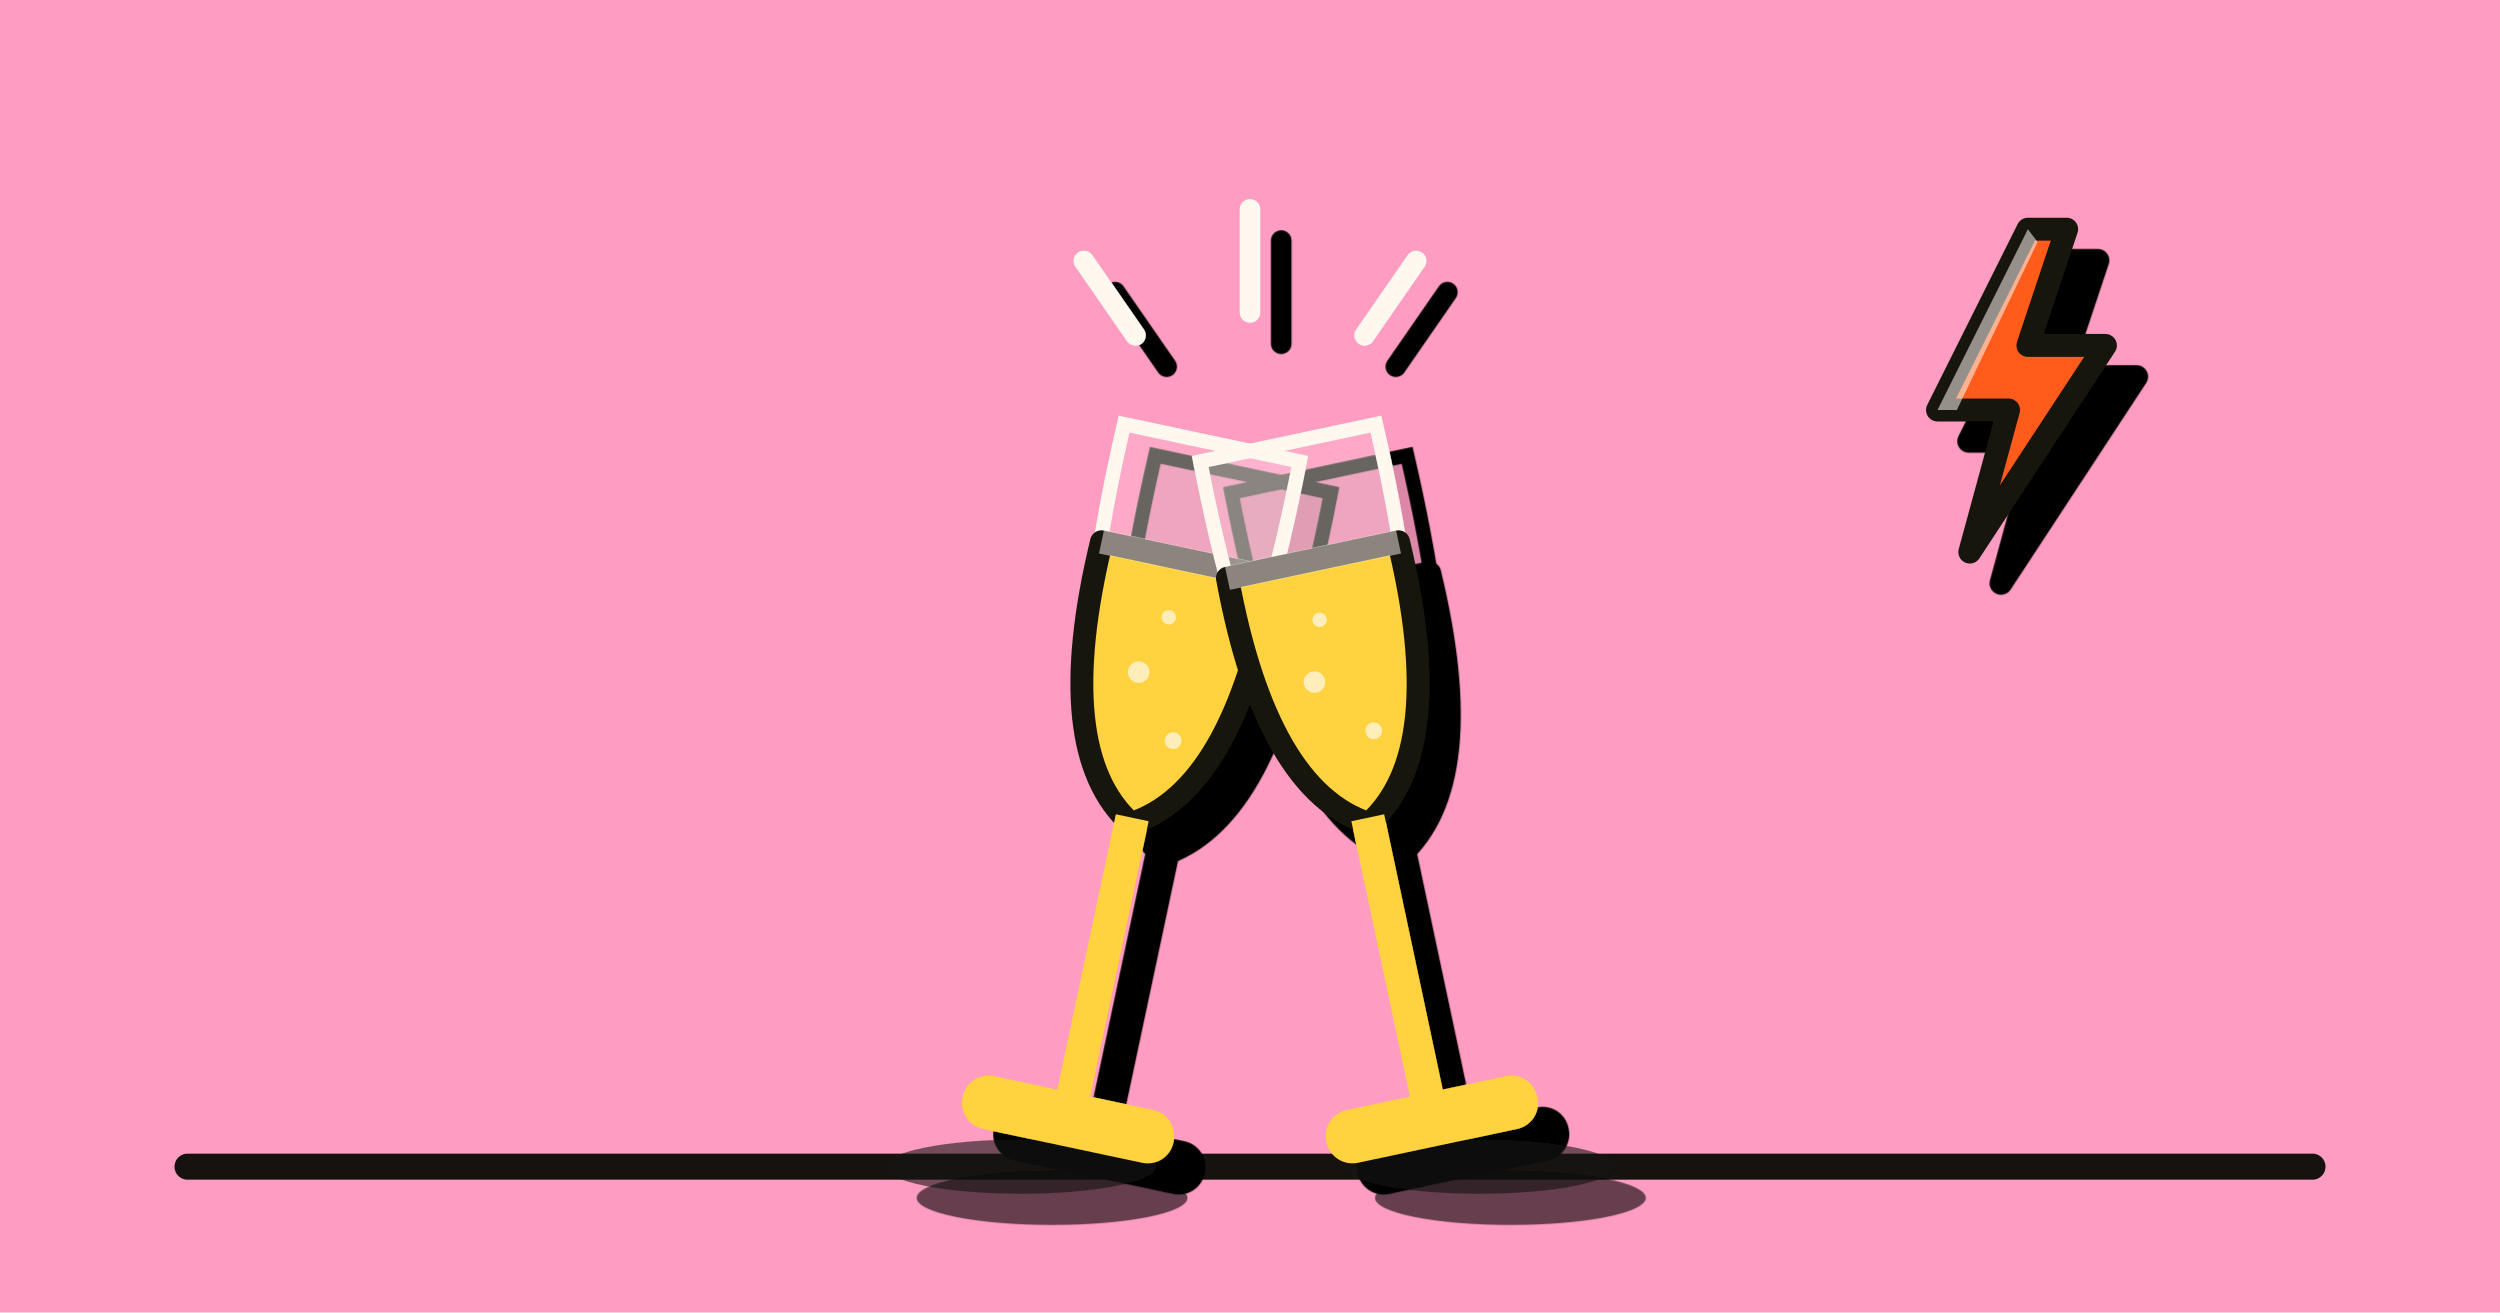
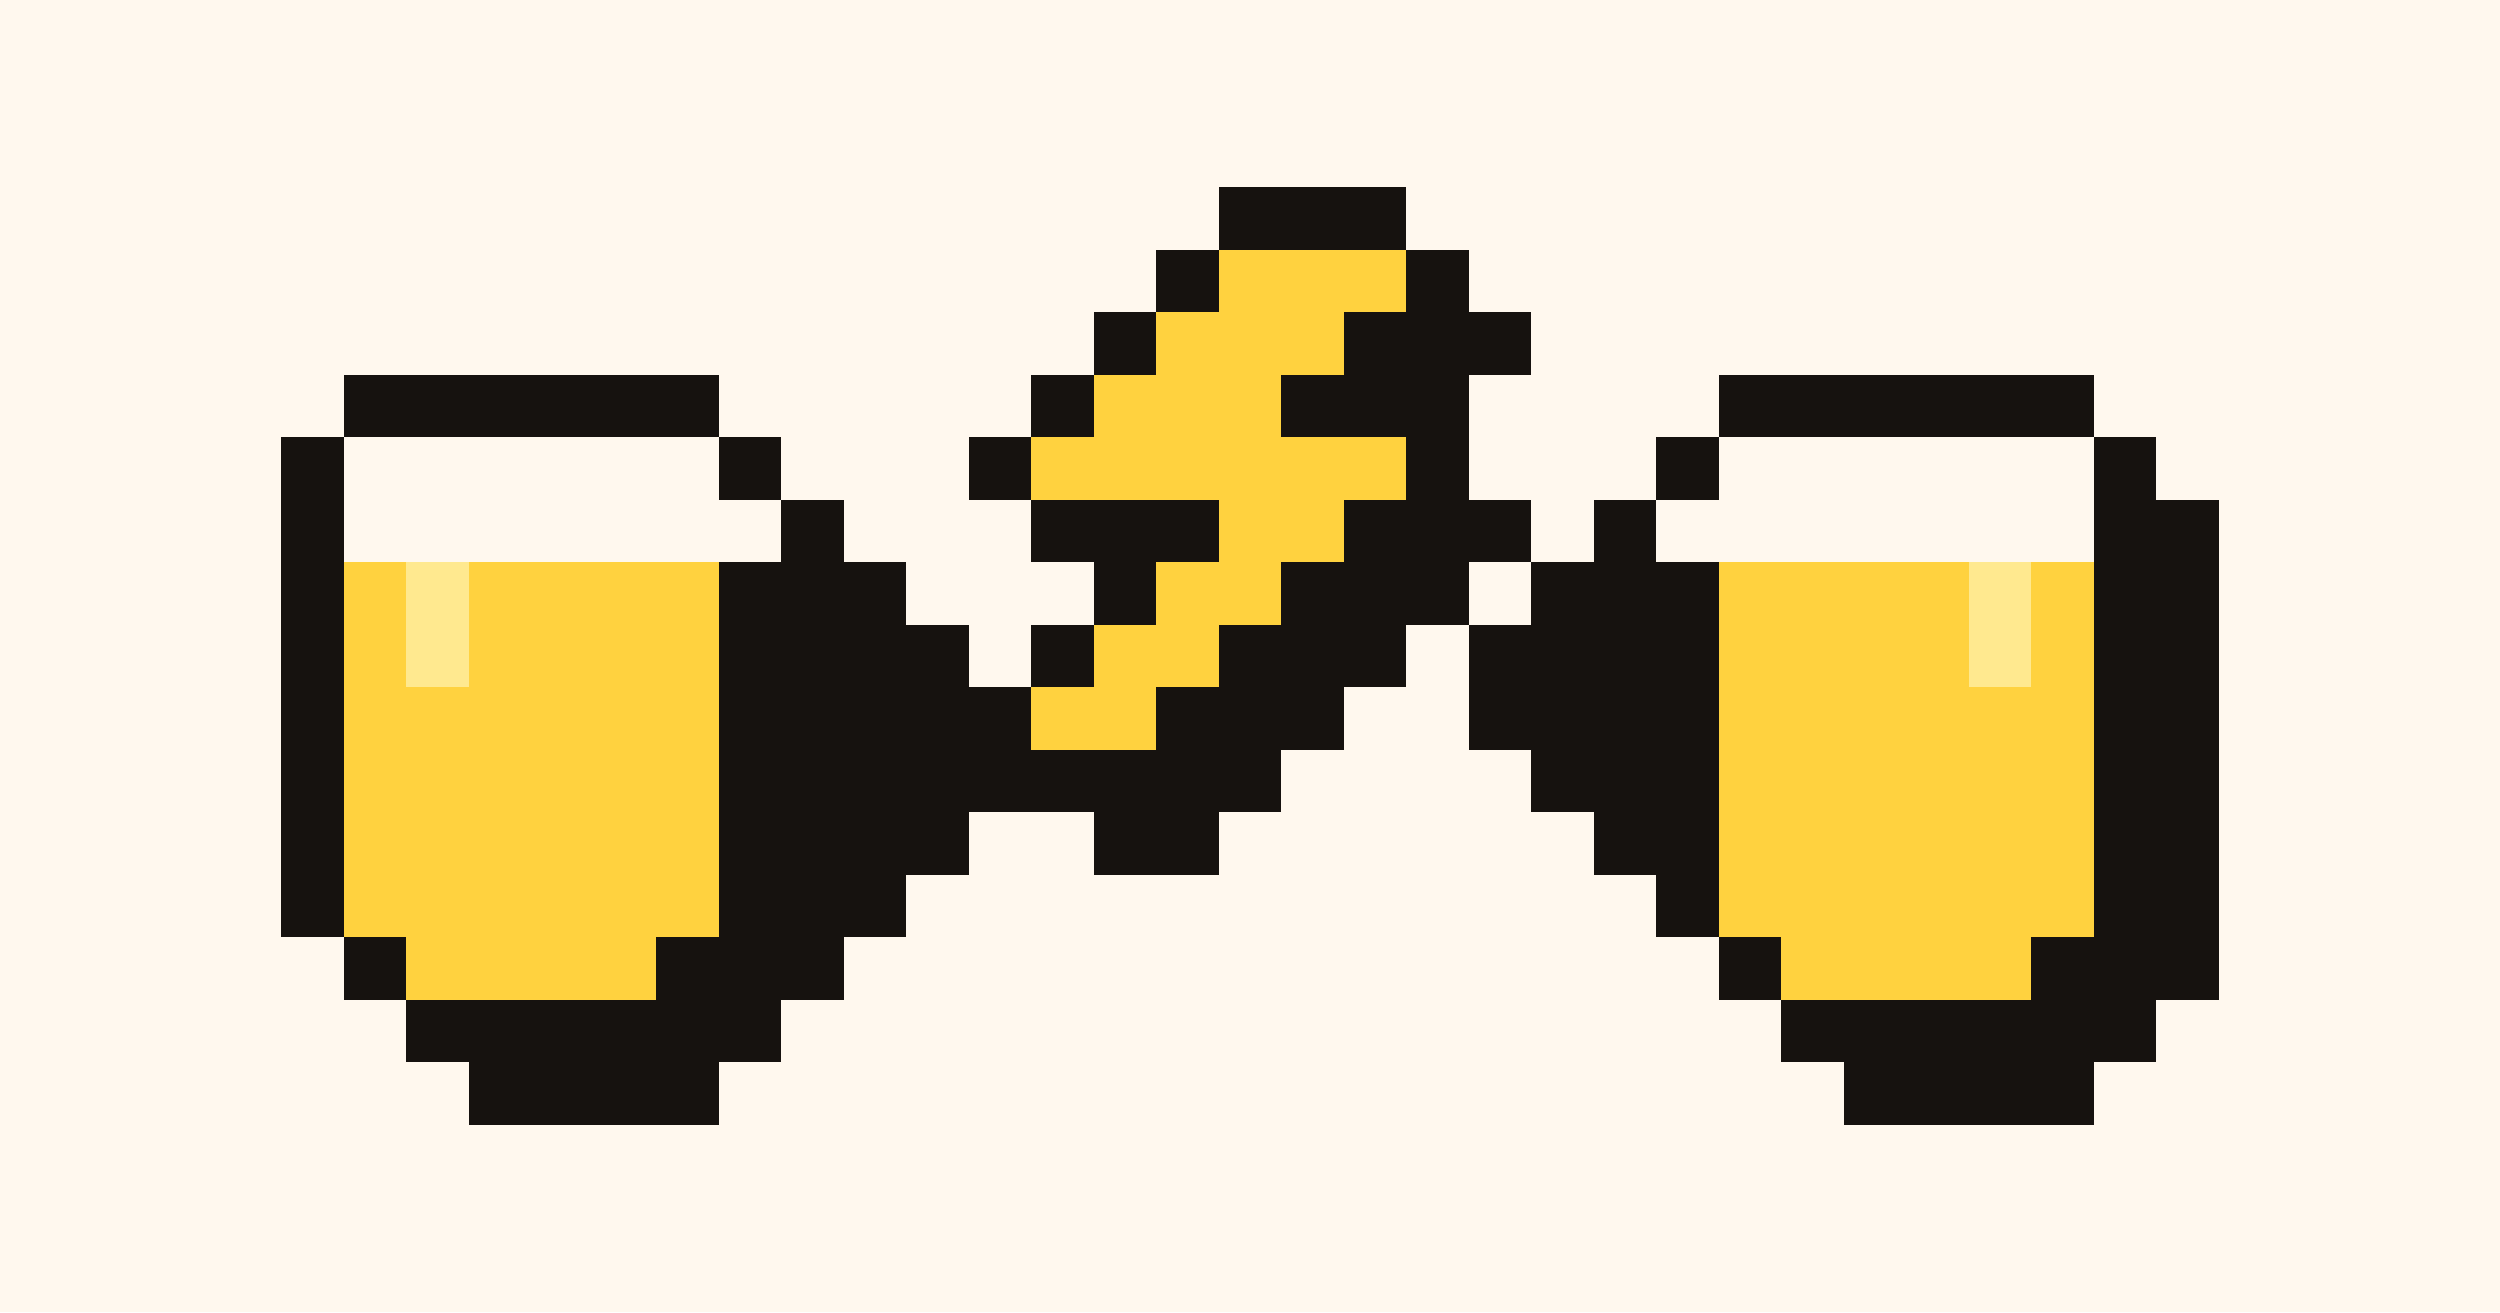
- <svg xmlns="http://www.w3.org/2000/svg" viewBox="0 0 240 126" width="240" height="126">
-   <defs>
-     <filter id="h" x="-5%" y="-5%" width="115%" height="125%">
-       <feOffset in="SourceAlpha" dx="3" dy="3" result="s" />
-       <feMerge>
-         <feMergeNode in="s" />
-         <feMergeNode in="SourceGraphic" />
-       </feMerge>
-     </filter>
-   </defs>
-   <rect width="240" height="126" fill="#FF9CC2" />
-   <line x1="18" y1="112" x2="222" y2="112" stroke="#16120F" stroke-width="2.5" stroke-linecap="round" />
-   <g filter="url(#h)">
-     <ellipse cx="98" cy="112" rx="13" ry="2.6" fill="#16120F" opacity=".6" />
-     <ellipse cx="142" cy="112" rx="13" ry="2.6" fill="#16120F" opacity=".6" />
-     <g transform="translate(102 110) rotate(12) scale(1.15)">
-       <path d="M-7.5 -60 H7.5 Q8 -32 0 -27 Q-8 -32 -7.5 -60 Z" fill="#FFF8EE" fill-opacity=".14" stroke="#FFF8EE" stroke-width="1.2" />
-       <path d="M-7.3 -50 H7.3 Q7.8 -32 0 -27.5 Q-7.8 -32 -7.3 -50 Z" fill="#FFD23F" stroke="#16120F" stroke-width="2.2" stroke-linejoin="round" vector-effect="non-scaling-stroke" />
-       <rect x="-7.3" y="-51" width="14.6" height="2" fill="#FFF8EE" opacity=".5" />
-       <circle cx="-2" cy="-40" r=".9" fill="#FFF8EE" opacity=".7" />
-       <circle cx="2" cy="-35" r=".7" fill="#FFF8EE" opacity=".7" />
-       <circle cx="-.5" cy="-45" r=".6" fill="#FFF8EE" opacity=".7" />
-       <rect x="-1.4" y="-28" width="2.8" height="24" fill="#FFD23F" />
-       <rect x="-9" y="-4.5" width="18" height="4.5" rx="2.2" fill="#FFD23F" />
-     </g>
-     <g transform="translate(138 110) rotate(-12) scale(1.15)">
-       <path d="M-7.5 -60 H7.5 Q8 -32 0 -27 Q-8 -32 -7.5 -60 Z" fill="#FFF8EE" fill-opacity=".14" stroke="#FFF8EE" stroke-width="1.2" />
-       <path d="M-7.3 -50 H7.3 Q7.8 -32 0 -27.5 Q-7.8 -32 -7.3 -50 Z" fill="#FFD23F" stroke="#16120F" stroke-width="2.2" stroke-linejoin="round" vector-effect="non-scaling-stroke" />
-       <rect x="-7.3" y="-51" width="14.6" height="2" fill="#FFF8EE" opacity=".5" />
-       <circle cx="-2" cy="-40" r=".9" fill="#FFF8EE" opacity=".7" />
-       <circle cx="2" cy="-35" r=".7" fill="#FFF8EE" opacity=".7" />
-       <circle cx="-.5" cy="-45" r=".6" fill="#FFF8EE" opacity=".7" />
-       <rect x="-1.4" y="-28" width="2.8" height="24" fill="#FFD23F" />
-       <rect x="-9" y="-4.5" width="18" height="4.5" rx="2.2" fill="#FFD23F" />
-     </g>
-     <g stroke="#FFF8EE" stroke-width="1.98" stroke-linecap="round">
-       <line x1="120" y1="30" x2="120" y2="20.1" />
-       <line x1="109" y1="32.2" x2="104.05" y2="25.05" />
-       <line x1="131" y1="32.2" x2="135.95" y2="25.05" />
-     </g>
-     <path d="M194.68 22 L186 39.36 L192.82 39.36 L189.1 53 L202.12 33.16 L194.68 33.16 L198.4 22 Z" fill="#FF5B1F" stroke="#16120F" stroke-width="2.2" stroke-linejoin="round" vector-effect="non-scaling-stroke" />
-     <path d="M194.68 22 L186 39.36 L187.86 39.36 L195.61 23.24 Z" fill="#FFF8EE" opacity=".55" />
-   </g>
+ <svg xmlns="http://www.w3.org/2000/svg" viewBox="0 0 240 126" width="240" height="126" shape-rendering="crispEdges">
+   <rect width="240" height="126" fill="#FFF8EE" />
+   <rect x="63" y="12" width="6" height="6" fill="#FFF8EE" />
+   <rect x="57" y="18" width="6" height="6" fill="#FFF8EE" />
+   <rect x="63" y="18" width="6" height="6" fill="#FFF8EE" />
+   <rect x="69" y="18" width="6" height="6" fill="#FFF8EE" />
+   <rect x="63" y="24" width="6" height="6" fill="#FFF8EE" />
+   <rect x="15" y="96" width="6" height="6" fill="#FFF8EE" />
+   <rect x="9" y="102" width="6" height="6" fill="#FFF8EE" />
+   <rect x="15" y="102" width="6" height="6" fill="#FFF8EE" />
+   <rect x="21" y="102" width="6" height="6" fill="#FFF8EE" />
+   <rect x="15" y="108" width="6" height="6" fill="#FFF8EE" />
+   <rect x="135" y="30" width="12" height="6" fill="#16120F" />
+   <rect x="135" y="36" width="6" height="6" fill="#16120F" />
+   <rect x="135" y="48" width="12" height="6" fill="#16120F" />
+   <rect x="207" y="48" width="6" height="6" fill="#16120F" />
+   <rect x="129" y="54" width="12" height="6" fill="#16120F" />
+   <rect x="207" y="54" width="6" height="6" fill="#16120F" />
+   <rect x="123" y="60" width="12" height="6" fill="#16120F" />
+   <rect x="207" y="60" width="6" height="6" fill="#16120F" />
+   <rect x="117" y="66" width="12" height="6" fill="#16120F" />
+   <rect x="207" y="66" width="6" height="6" fill="#16120F" />
+   <rect x="87" y="72" width="12" height="6" fill="#16120F" />
+   <rect x="111" y="72" width="12" height="6" fill="#16120F" />
+   <rect x="207" y="72" width="6" height="6" fill="#16120F" />
+   <rect x="81" y="78" width="12" height="6" fill="#16120F" />
+   <rect x="105" y="78" width="12" height="6" fill="#16120F" />
+   <rect x="207" y="78" width="6" height="6" fill="#16120F" />
+   <rect x="75" y="84" width="12" height="6" fill="#16120F" />
+   <rect x="207" y="84" width="6" height="6" fill="#16120F" />
+   <rect x="69" y="90" width="12" height="6" fill="#16120F" />
+   <rect x="201" y="90" width="12" height="6" fill="#16120F" />
+   <rect x="63" y="96" width="12" height="6" fill="#16120F" />
+   <rect x="195" y="96" width="12" height="6" fill="#16120F" />
+   <rect x="45" y="102" width="24" height="6" fill="#16120F" />
+   <rect x="177" y="102" width="24" height="6" fill="#16120F" />
+   <rect x="117" y="18" width="18" height="6" fill="#16120F" />
+   <rect x="111" y="24" width="6" height="6" fill="#16120F" />
+   <rect x="135" y="24" width="6" height="6" fill="#16120F" />
+   <rect x="105" y="30" width="6" height="6" fill="#16120F" />
+   <rect x="129" y="30" width="6" height="6" fill="#16120F" />
+   <rect x="33" y="36" width="36" height="6" fill="#16120F" />
+   <rect x="99" y="36" width="6" height="6" fill="#16120F" />
+   <rect x="123" y="36" width="12" height="6" fill="#16120F" />
+   <rect x="165" y="36" width="36" height="6" fill="#16120F" />
+   <rect x="27" y="42" width="6" height="6" fill="#16120F" />
+   <rect x="69" y="42" width="6" height="6" fill="#16120F" />
+   <rect x="93" y="42" width="6" height="6" fill="#16120F" />
+   <rect x="135" y="42" width="6" height="6" fill="#16120F" />
+   <rect x="159" y="42" width="6" height="6" fill="#16120F" />
+   <rect x="201" y="42" width="6" height="6" fill="#16120F" />
+   <rect x="27" y="48" width="6" height="6" fill="#16120F" />
+   <rect x="75" y="48" width="6" height="6" fill="#16120F" />
+   <rect x="99" y="48" width="18" height="6" fill="#16120F" />
+   <rect x="129" y="48" width="6" height="6" fill="#16120F" />
+   <rect x="153" y="48" width="6" height="6" fill="#16120F" />
+   <rect x="201" y="48" width="6" height="6" fill="#16120F" />
+   <rect x="27" y="54" width="6" height="6" fill="#16120F" />
+   <rect x="69" y="54" width="18" height="6" fill="#16120F" />
+   <rect x="105" y="54" width="6" height="6" fill="#16120F" />
+   <rect x="123" y="54" width="6" height="6" fill="#16120F" />
+   <rect x="147" y="54" width="18" height="6" fill="#16120F" />
+   <rect x="201" y="54" width="6" height="6" fill="#16120F" />
+   <rect x="27" y="60" width="6" height="6" fill="#16120F" />
+   <rect x="69" y="60" width="24" height="6" fill="#16120F" />
+   <rect x="99" y="60" width="6" height="6" fill="#16120F" />
+   <rect x="117" y="60" width="6" height="6" fill="#16120F" />
+   <rect x="141" y="60" width="24" height="6" fill="#16120F" />
+   <rect x="201" y="60" width="6" height="6" fill="#16120F" />
+   <rect x="27" y="66" width="6" height="6" fill="#16120F" />
+   <rect x="69" y="66" width="30" height="6" fill="#16120F" />
+   <rect x="111" y="66" width="6" height="6" fill="#16120F" />
+   <rect x="141" y="66" width="24" height="6" fill="#16120F" />
+   <rect x="201" y="66" width="6" height="6" fill="#16120F" />
+   <rect x="27" y="72" width="6" height="6" fill="#16120F" />
+   <rect x="69" y="72" width="18" height="6" fill="#16120F" />
+   <rect x="99" y="72" width="12" height="6" fill="#16120F" />
+   <rect x="147" y="72" width="18" height="6" fill="#16120F" />
+   <rect x="201" y="72" width="6" height="6" fill="#16120F" />
+   <rect x="27" y="78" width="6" height="6" fill="#16120F" />
+   <rect x="69" y="78" width="12" height="6" fill="#16120F" />
+   <rect x="153" y="78" width="12" height="6" fill="#16120F" />
+   <rect x="201" y="78" width="6" height="6" fill="#16120F" />
+   <rect x="27" y="84" width="6" height="6" fill="#16120F" />
+   <rect x="69" y="84" width="6" height="6" fill="#16120F" />
+   <rect x="159" y="84" width="6" height="6" fill="#16120F" />
+   <rect x="201" y="84" width="6" height="6" fill="#16120F" />
+   <rect x="33" y="90" width="6" height="6" fill="#16120F" />
+   <rect x="63" y="90" width="6" height="6" fill="#16120F" />
+   <rect x="165" y="90" width="6" height="6" fill="#16120F" />
+   <rect x="195" y="90" width="6" height="6" fill="#16120F" />
+   <rect x="39" y="96" width="24" height="6" fill="#16120F" />
+   <rect x="171" y="96" width="24" height="6" fill="#16120F" />
+   <rect x="117" y="24" width="18" height="6" fill="#FFD23F" />
+   <rect x="111" y="30" width="18" height="6" fill="#FFD23F" />
+   <rect x="105" y="36" width="18" height="6" fill="#FFD23F" />
+   <rect x="99" y="42" width="36" height="6" fill="#FFD23F" />
+   <rect x="117" y="48" width="12" height="6" fill="#FFD23F" />
+   <rect x="33" y="54" width="6" height="6" fill="#FFD23F" />
+   <rect x="45" y="54" width="24" height="6" fill="#FFD23F" />
+   <rect x="111" y="54" width="12" height="6" fill="#FFD23F" />
+   <rect x="165" y="54" width="24" height="6" fill="#FFD23F" />
+   <rect x="195" y="54" width="6" height="6" fill="#FFD23F" />
+   <rect x="33" y="60" width="6" height="6" fill="#FFD23F" />
+   <rect x="45" y="60" width="24" height="6" fill="#FFD23F" />
+   <rect x="105" y="60" width="12" height="6" fill="#FFD23F" />
+   <rect x="165" y="60" width="24" height="6" fill="#FFD23F" />
+   <rect x="195" y="60" width="6" height="6" fill="#FFD23F" />
+   <rect x="33" y="66" width="36" height="6" fill="#FFD23F" />
+   <rect x="99" y="66" width="12" height="6" fill="#FFD23F" />
+   <rect x="165" y="66" width="36" height="6" fill="#FFD23F" />
+   <rect x="33" y="72" width="36" height="6" fill="#FFD23F" />
+   <rect x="165" y="72" width="36" height="6" fill="#FFD23F" />
+   <rect x="33" y="78" width="36" height="6" fill="#FFD23F" />
+   <rect x="165" y="78" width="36" height="6" fill="#FFD23F" />
+   <rect x="33" y="84" width="36" height="6" fill="#FFD23F" />
+   <rect x="165" y="84" width="36" height="6" fill="#FFD23F" />
+   <rect x="39" y="90" width="24" height="6" fill="#FFD23F" />
+   <rect x="171" y="90" width="24" height="6" fill="#FFD23F" />
+   <rect x="39" y="54" width="6" height="6" fill="#FFE98F" />
+   <rect x="189" y="54" width="6" height="6" fill="#FFE98F" />
+   <rect x="39" y="60" width="6" height="6" fill="#FFE98F" />
+   <rect x="189" y="60" width="6" height="6" fill="#FFE98F" />
+   <rect x="33" y="42" width="36" height="6" fill="#FFF8EE" />
+   <rect x="165" y="42" width="36" height="6" fill="#FFF8EE" />
+   <rect x="33" y="48" width="42" height="6" fill="#FFF8EE" />
+   <rect x="159" y="48" width="42" height="6" fill="#FFF8EE" />
</svg>
